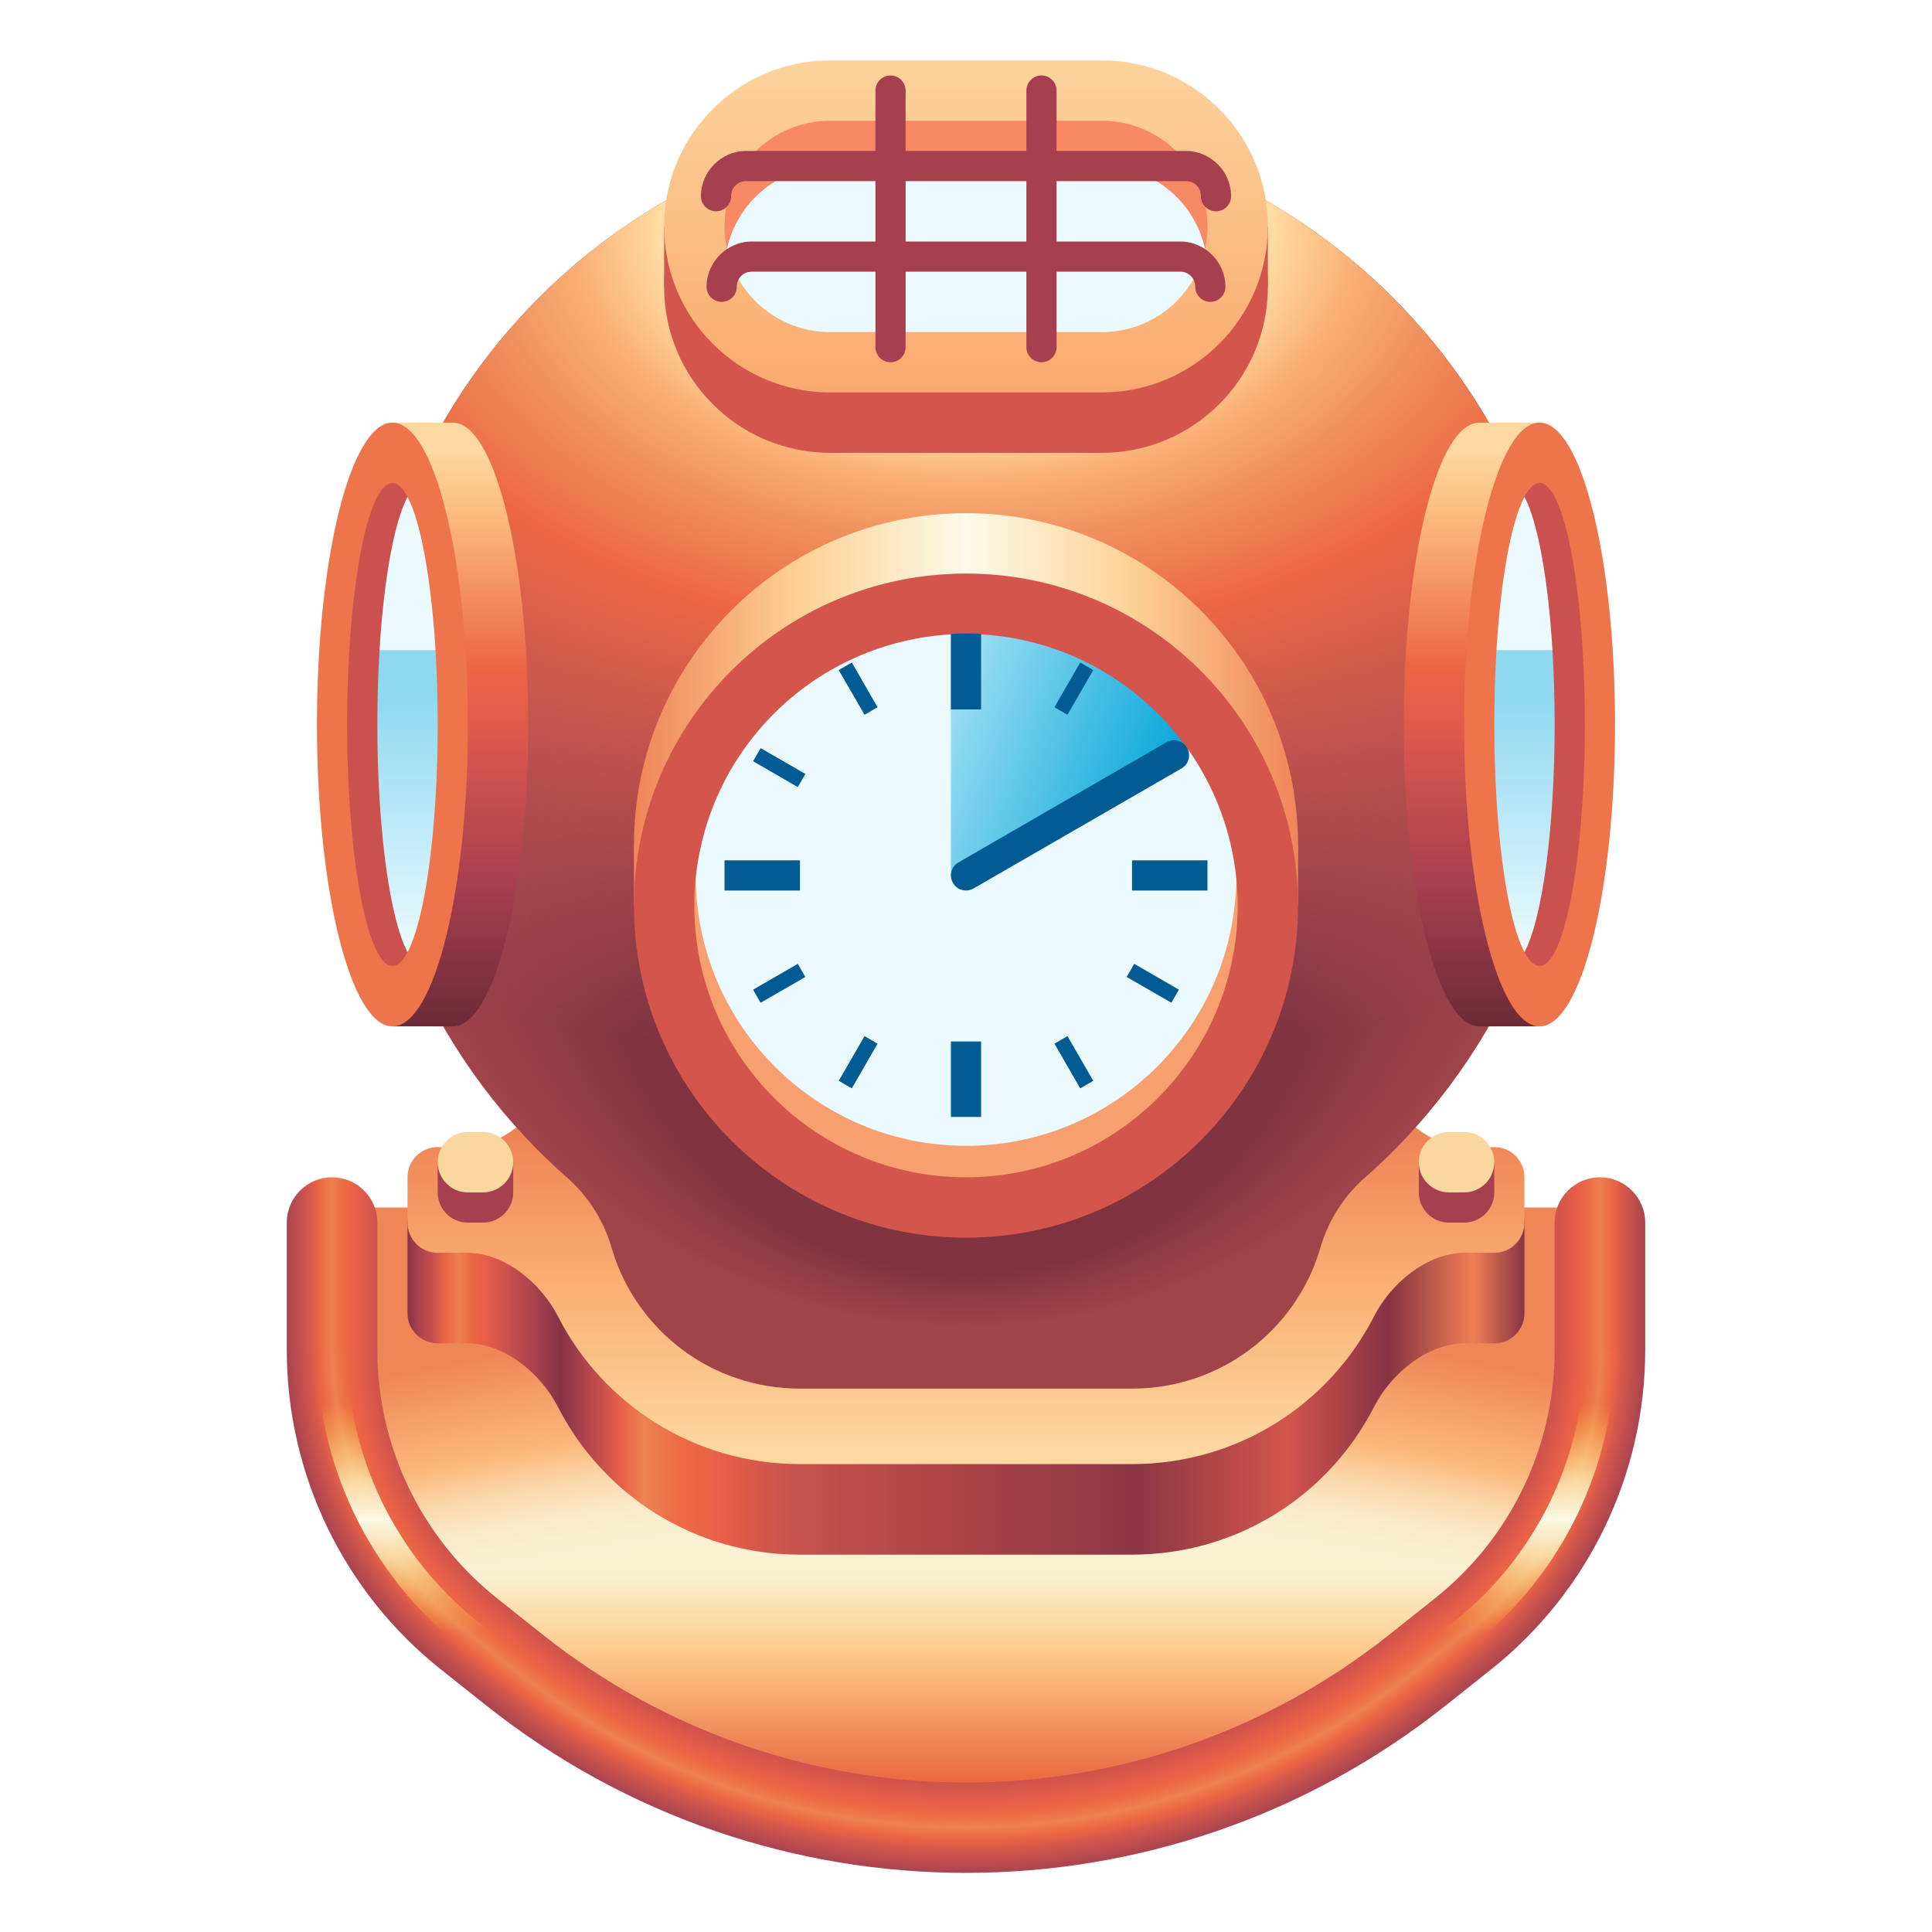
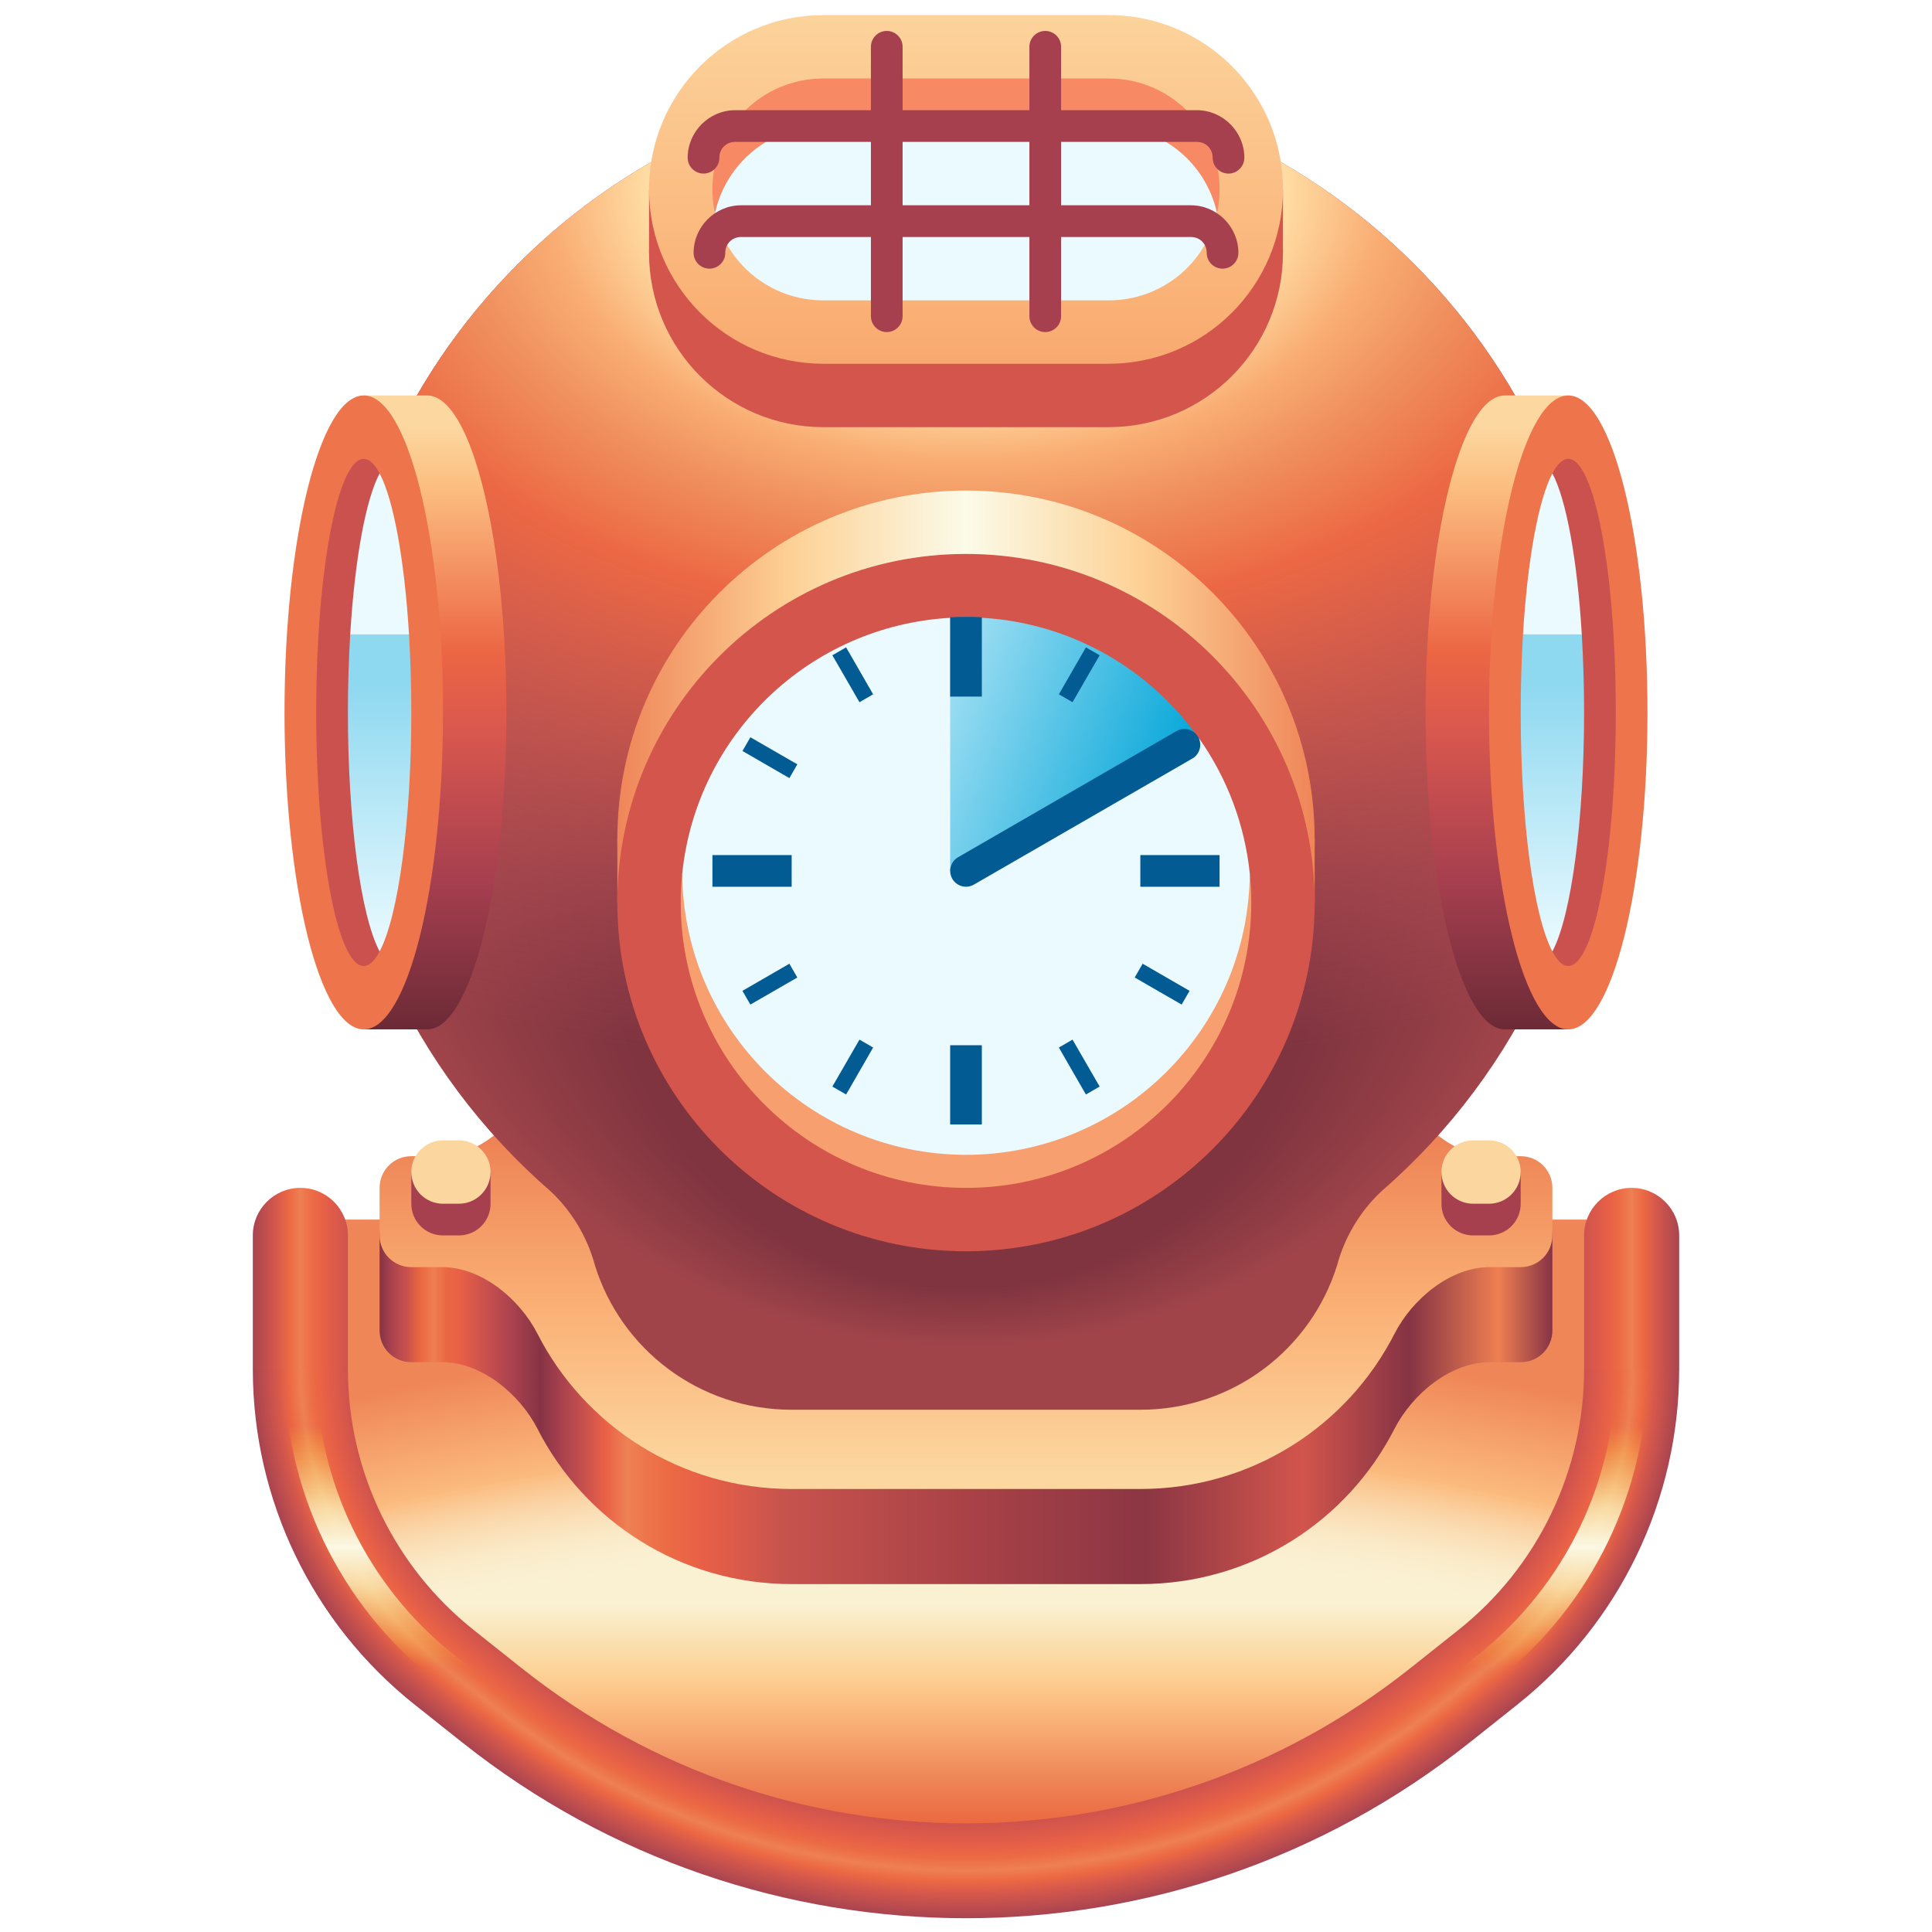
<svg xmlns="http://www.w3.org/2000/svg" xmlns:xlink="http://www.w3.org/1999/xlink" height="128px" viewBox="0 0 128 128" width="128px">
  <linearGradient id="a" gradientUnits="userSpaceOnUse" x1="64" x2="64" y1="102" y2="120.091">
    <stop offset="0" stop-color="#faf1d3" />
    <stop offset="0.125" stop-color="#faf1d3" />
    <stop offset="0.25" stop-color="#fae1b2" />
    <stop offset="0.375" stop-color="#fdd094" />
    <stop offset="0.5" stop-color="#fbb87c" />
    <stop offset="0.75" stop-color="#ee8355" />
    <stop offset="0.875" stop-color="#ec6b42" />
    <stop offset="1" stop-color="#e75d47" />
  </linearGradient>
  <radialGradient id="b" cx="64" cy="436" gradientTransform="matrix(1.119048 0 0 1.119047 -7.619044 -222.9047)" gradientUnits="userSpaceOnUse" r="168">
    <stop offset="0.872" stop-color="#faf1d3" stop-opacity="0" />
    <stop offset="0.91" stop-color="#fbba7d" />
    <stop offset="0.947" stop-color="#ef8657" />
  </radialGradient>
  <linearGradient id="c" gradientUnits="userSpaceOnUse">
    <stop offset="0" stop-color="#cf534d" />
    <stop offset="0.25" stop-color="#e76047" />
    <stop offset="0.375" stop-color="#ec6b44" />
    <stop offset="0.5" stop-color="#ee8054" />
    <stop offset="0.625" stop-color="#ec6843" />
    <stop offset="0.75" stop-color="#d6584b" />
    <stop offset="1" stop-color="#a94450" />
  </linearGradient>
  <linearGradient id="d" x1="103" x2="109" xlink:href="#c" y1="81" y2="81" />
  <linearGradient id="e" x1="25" x2="19" xlink:href="#c" y1="81" y2="81" />
  <linearGradient id="f" x1="92.051" x2="95.789" xlink:href="#c" y1="108.293" y2="112.988" />
  <linearGradient id="g" x1="32.934" x2="29.199" xlink:href="#c" y1="105.895" y2="110.594" />
  <radialGradient id="h" cx="82.018" cy="89.453" fx="82.418" fy="90.145" gradientUnits="userSpaceOnUse" r="26.982">
    <stop offset="0.778" stop-color="#cf534d" />
    <stop offset="0.833" stop-color="#e76047" />
    <stop offset="0.861" stop-color="#ec6b44" />
    <stop offset="0.889" stop-color="#ee8054" />
    <stop offset="0.917" stop-color="#ec6843" />
    <stop offset="0.944" stop-color="#d6584b" />
    <stop offset="1" stop-color="#a94450" />
  </radialGradient>
  <radialGradient id="i" cx="46.013" cy="89.453" gradientUnits="userSpaceOnUse" r="26.982">
    <stop offset="0.778" stop-color="#cf534d" />
    <stop offset="0.833" stop-color="#e76047" />
    <stop offset="0.861" stop-color="#ec6b44" />
    <stop offset="0.889" stop-color="#ee8054" />
    <stop offset="0.917" stop-color="#ec6843" />
    <stop offset="0.944" stop-color="#d6584b" />
    <stop offset="1" stop-color="#a94450" />
  </radialGradient>
  <radialGradient id="j" cx="64" cy="246.025" gradientTransform="matrix(-1 0 0 -1 128 319.0505)" gradientUnits="userSpaceOnUse" r="51.058">
    <stop offset="0.883" stop-color="#cf534d" />
    <stop offset="0.912" stop-color="#e76047" />
    <stop offset="0.926" stop-color="#ec6b44" />
    <stop offset="0.941" stop-color="#ee8054" />
    <stop offset="0.955" stop-color="#ec6843" />
    <stop offset="0.97" stop-color="#d6584b" />
    <stop offset="1" stop-color="#a94450" />
  </radialGradient>
  <linearGradient id="k" gradientUnits="userSpaceOnUse" x1="64" x2="64" y1="90.875" y2="110.42">
    <stop offset="0.11" stop-color="#ffe429" stop-opacity="0" />
    <stop offset="0.25" stop-color="#fdee86" stop-opacity="0.42" />
    <stop offset="0.375" stop-color="#fcf4bb" stop-opacity="0.79" />
    <stop offset="0.5" stop-color="#fbf8e4" />
    <stop offset="0.625" stop-color="#fcf4ba" stop-opacity="0.79" />
    <stop offset="0.75" stop-color="#fdee86" stop-opacity="0.42" />
    <stop offset="0.89" stop-color="#ffe429" stop-opacity="0" />
  </linearGradient>
  <linearGradient id="l" gradientUnits="userSpaceOnUse" x1="27" x2="101" y1="91" y2="91">
    <stop offset="0" stop-color="#873345" />
    <stop offset="0.011" stop-color="#ac434e" />
    <stop offset="0.023" stop-color="#c8514d" />
    <stop offset="0.034" stop-color="#e9663f" />
    <stop offset="0.046" stop-color="#ee7f52" />
    <stop offset="0.057" stop-color="#ea6842" />
    <stop offset="0.068" stop-color="#e96047" />
    <stop offset="0.091" stop-color="#c9504e" />
    <stop offset="0.114" stop-color="#a8414e" />
    <stop offset="0.137" stop-color="#873345" />
    <stop offset="0.155" stop-color="#a8414e" />
    <stop offset="0.174" stop-color="#c7504d" />
    <stop offset="0.192" stop-color="#e96047" />
    <stop offset="0.211" stop-color="#ee8154" />
    <stop offset="0.244" stop-color="#ec6b44" />
    <stop offset="0.277" stop-color="#e85f47" />
    <stop offset="0.344" stop-color="#c7534d" />
    <stop offset="0.499" stop-color="#a94247" />
    <stop offset="0.654" stop-color="#8c3644" />
    <stop offset="0.787" stop-color="#d2554c" />
    <stop offset="0.878" stop-color="#863344" />
    <stop offset="0.954" stop-color="#ee7f52" />
    <stop offset="1" stop-color="#873345" />
  </linearGradient>
  <linearGradient id="m" gradientUnits="userSpaceOnUse">
    <stop offset="0" stop-color="#ee8355" />
    <stop offset="0.5" stop-color="#fab075" />
    <stop offset="1" stop-color="#fcd7a0" />
  </linearGradient>
  <linearGradient id="n" x1="64" x2="64" xlink:href="#m" y1="74.889" y2="96" />
  <radialGradient id="o" cx="64" cy="48" fx="63.998" fy="79.771" gradientUnits="userSpaceOnUse" r="40">
    <stop offset="0.549" stop-color="#7f343f" />
    <stop offset="1" stop-color="#a0444a" />
  </radialGradient>
  <radialGradient id="p" cx="64" cy="171.245" gradientTransform="matrix(-2.14654 0 0 -1.3975 201.3785 254.2707)" gradientUnits="userSpaceOnUse" r="40">
    <stop offset="0.233" stop-color="#ffdda4" />
    <stop offset="0.307" stop-color="#f9ad73" />
    <stop offset="0.375" stop-color="#f0915f" />
    <stop offset="0.484" stop-color="#ec6844" />
    <stop offset="1" stop-color="#d15c6e" stop-opacity="0" />
  </radialGradient>
  <linearGradient id="q" gradientUnits="userSpaceOnUse" x1="42" x2="86" y1="56" y2="56">
    <stop offset="0" stop-color="#ef8558" />
    <stop offset="0.25" stop-color="#fdd195" />
    <stop offset="0.5" stop-color="#fbfbe9" />
    <stop offset="0.75" stop-color="#fdd195" />
    <stop offset="1" stop-color="#ef8558" />
  </linearGradient>
  <linearGradient id="r" gradientUnits="userSpaceOnUse" x1="79.199" x2="63" y1="49.361" y2="43.204">
    <stop offset="0" stop-color="#01a5d8" />
    <stop offset="1" stop-color="#a6e1f4" />
  </linearGradient>
  <linearGradient id="s" gradientUnits="userSpaceOnUse" x1="98" x2="98" y1="30" y2="68">
    <stop offset="0" stop-color="#fcd79f" />
    <stop offset="0.094" stop-color="#fcbf82" />
    <stop offset="0.375" stop-color="#ec6644" />
    <stop offset="0.5" stop-color="#da584e" />
    <stop offset="0.625" stop-color="#c04b4f" />
    <stop offset="0.75" stop-color="#a73f4f" />
    <stop offset="1" stop-color="#6c2a36" />
  </linearGradient>
  <linearGradient id="t" gradientUnits="userSpaceOnUse">
    <stop offset="0" stop-color="#8ed8f0" />
    <stop offset="1" stop-color="#ebfaff" />
  </linearGradient>
  <linearGradient id="u" x1="27.011" x2="27.011" xlink:href="#t" y1="46.127" y2="63.065" />
  <linearGradient id="v" x1="101" x2="101" xlink:href="#t" y1="46.145" y2="63.082" />
  <linearGradient id="w" x1="64.125" x2="64.125" xlink:href="#m" y1="43.248" y2="1.949" />
-   <path d="m 28.047 105.848 l 6.031 4.797 c 17.516 13.93 42.328 13.93 59.844 0 l 6.031 -4.797 c 3.82 -3.043 6.047 -7.656 6.047 -12.543 v -8.305 h -84 v 8.305 c 0 4.887 2.227 9.5 6.047 12.543 z m 0 0" fill="url(#a)" />
-   <path d="m 28.047 104.848 l 6.031 4.797 c 17.516 13.93 42.328 13.93 59.844 0 l 6.031 -4.797 c 3.82 -3.043 6.047 -7.656 6.047 -12.543 v -12.305 h -84 v 12.305 c 0 4.887 2.227 9.5 6.047 12.543 z m 0 0" fill="url(#b)" />
-   <path d="m 109 89.453 c -1 0.832 -2 1.25 -3 1.25 s -2 -0.418 -3 -1.25 v -8.453 c 0 -1.656 1.344 -3 3 -3 s 3 1.344 3 3 z m 0 0" fill="url(#d)" />
-   <path d="m 19 89.453 c 1 0.832 2 1.25 3 1.25 s 2 -0.418 3 -1.25 v -8.453 c 0 -1.656 -1.344 -3 -3 -3 s -3 1.344 -3 3 z m 0 0" fill="url(#e)" />
-   <path d="m 95.07 105.895 c 2.156 -0.438 3.547 -0.266 4.168 0.516 c 0.625 0.785 0.477 2.176 -0.438 4.184 l -3.012 2.395 c -2.242 0.426 -3.676 0.246 -4.297 -0.539 c -0.621 -0.781 -0.438 -2.168 0.559 -4.156 z m 0 0" fill="url(#f)" />
-   <path d="m 32.934 105.895 c -2.156 -0.438 -3.551 -0.266 -4.172 0.516 c -0.625 0.785 -0.48 2.176 0.438 4.184 l 3.012 2.395 c 2.242 0.426 3.672 0.246 4.297 -0.539 c 0.621 -0.781 0.434 -2.168 -0.559 -4.156 z m 0 0" fill="url(#g)" />
-   <path d="m 95.07 105.895 l 3.73 4.699 c 6.441 -5.125 10.199 -12.91 10.199 -21.141 h -6 c 0 6.406 -2.918 12.457 -7.93 16.441 z m 0 0" fill="url(#h)" />
-   <path d="m 32.934 105.895 l -3.738 4.699 c -6.438 -5.125 -10.195 -12.91 -10.195 -21.141 h 6 c 0 6.406 2.918 12.457 7.934 16.441 z m 0 0" fill="url(#i)" />
-   <path d="m 35.949 108.293 l -3.738 4.695 c 18.594 14.793 44.984 14.793 63.578 0 l -3.738 -4.695 c -16.434 13.074 -39.668 13.074 -56.102 0 z m 0 0" fill="url(#j)" />
-   <path d="m 22 88.453 c -0.551 0 -1 0.449 -1 1 c 0 7.621 3.477 14.828 9.441 19.574 l 3.016 2.398 c 0.434 0.344 1.062 0.273 1.402 -0.16 c 0.168 -0.207 0.242 -0.473 0.215 -0.738 c -0.031 -0.262 -0.164 -0.504 -0.371 -0.668 l -3.016 -2.398 c -5.488 -4.363 -8.688 -10.992 -8.688 -18.008 c 0 -0.551 -0.449 -1 -1 -1 z m 84 0 c -0.551 0 -1 0.449 -1 1 c 0 7.016 -3.199 13.645 -8.688 18.008 l -3.012 2.398 c -0.211 0.164 -0.344 0.406 -0.375 0.668 c -0.027 0.266 0.047 0.531 0.211 0.738 c 0.344 0.434 0.973 0.504 1.406 0.16 l 3.016 -2.398 c 5.965 -4.746 9.441 -11.953 9.441 -19.574 c 0 -0.551 -0.449 -1 -1 -1 z m 0 0" fill="url(#k)" />
-   <path d="m 53 64 c -7.375 0 -13.688 4.391 -16.473 10.711 c -1 2.262 -3.289 4.289 -5.77 4.289 h -1.758 c -1.109 0 -2 0.891 -2 2 v 6 c 0 1.109 0.891 2 2 2 h 1.953 c 2.48 0 4.887 2.008 6.012 4.207 c 2.973 5.824 9.023 9.793 16.035 9.793 h 22 c 7.012 0 13.062 -3.969 16.035 -9.793 c 1.125 -2.199 3.531 -4.207 6.012 -4.207 h 1.953 c 1.109 0 2 -0.891 2 -2 v -6 c 0 -1.109 -0.891 -2 -2 -2 h -1.758 c -2.48 0 -4.77 -2.027 -5.77 -4.289 c -2.785 -6.32 -9.098 -10.711 -16.473 -10.711 z m 0 0" fill="url(#l)" />
-   <path d="m 53 61 c -7.375 0 -13.688 4.391 -16.473 10.711 c -1 2.262 -3.289 4.289 -5.77 4.289 h -1.758 c -1.109 0 -2 0.891 -2 2 v 3 c 0 1.109 0.891 2 2 2 h 1.953 c 2.48 0 4.887 2.008 6.012 4.211 c 2.973 5.82 9.023 9.789 16.035 9.789 h 22 c 7.012 0 13.062 -3.969 16.035 -9.789 c 1.125 -2.203 3.531 -4.211 6.012 -4.211 h 1.953 c 1.109 0 2 -0.891 2 -2 v -3 c 0 -1.109 -0.891 -2 -2 -2 h -1.758 c -2.48 0 -4.77 -2.027 -5.77 -4.289 c -2.785 -6.32 -9.098 -10.711 -16.473 -10.711 z m 0 0" fill="url(#n)" />
-   <path d="m 34 77 v 2 c 0 1.109 -0.891 2 -2 2 h -1 c -1.109 0 -2 -0.891 -2 -2 v -2 z m 0 0" fill="#a6404e" />
-   <path d="m 31 75 h 1 c 1.105 0 2 0.895 2 2 s -0.895 2 -2 2 h -1 c -1.105 0 -2 -0.895 -2 -2 s 0.895 -2 2 -2 z m 0 0" fill="#fcd69f" />
-   <path d="m 99 77 v 2 c 0 1.109 -0.891 2 -2 2 h -1 c -1.109 0 -2 -0.891 -2 -2 v -2 z m 0 0" fill="#a6404e" />
-   <path d="m 96 75 h 1 c 1.105 0 2 0.895 2 2 s -0.895 2 -2 2 h -1 c -1.105 0 -2 -0.895 -2 -2 s 0.895 -2 2 -2 z m 0 0" fill="#fcd69f" />
-   <path d="m 64 8 c -22.09 0 -40 17.91 -40 40 c 0 11.637 5.062 22.645 13.781 30.207 c 1.348 1.266 2.32 2.883 2.801 4.668 c 1.641 5.297 6.566 9.125 12.418 9.125 h 22 c 5.852 0 10.777 -3.828 12.418 -9.125 c 0.48 -1.785 1.453 -3.402 2.801 -4.668 c 8.719 -7.562 13.781 -18.57 13.781 -30.207 c 0 -22.09 -17.91 -40 -40 -40 z m 0 0" fill="url(#o)" />
-   <path d="m 104 48 c 0 22.09 -17.91 40 -40 40 s -40 -17.91 -40 -40 s 17.91 -40 40 -40 s 40 17.91 40 40 z m 0 0" fill="url(#p)" />
-   <path d="m 86 56 c 0 12.148 -9.852 22 -22 22 s -22 -9.852 -22 -22 s 9.852 -22 22 -22 s 22 9.852 22 22 z m 0 0" fill="url(#q)" />
-   <path d="m 42 56 h 44 v 4 h -44 z m 0 0" fill="url(#q)" />
-   <path d="m 86 60 c 0 12.148 -9.852 22 -22 22 s -22 -9.852 -22 -22 s 9.852 -22 22 -22 s 22 9.852 22 22 z m 0 0" fill="#d3554c" />
-   <path d="m 82 60 c 0 9.941 -8.059 18 -18 18 s -18 -8.059 -18 -18 c 0 -0.625 0.031 -1.242 0.094 -1.848 h 35.812 c 0.062 0.609 0.094 1.223 0.094 1.848 z m 0 0" fill="#f89f70" />
-   <path d="m 64 42 c -0.332 0 -0.668 0.012 -1 0.031 l -3.75 4.148 v 13.82 l 19.438 -10.367 c -3.363 -4.777 -8.844 -7.625 -14.688 -7.633 z m 0 0" fill="url(#r)" />
-   <path d="m 63 42.031 c -8.836 0.504 -15.996 7.34 -16.906 16.133 c 0.082 9.824 8.074 17.746 17.906 17.75 c 9.832 -0.004 17.824 -7.926 17.906 -17.75 c -0.316 -3.066 -1.418 -6.004 -3.195 -8.523 l -15.711 8.371 z m 0 0" fill="#ebfaff" />
-   <path d="m 64 41.969 c -0.332 0 -0.668 0.008 -1 0.027 v 5.004 h 2 v -5.004 c -0.332 -0.02 -0.668 -0.027 -1 -0.027 z m -16 15.031 v 2 h 5 v -2 z m 27 0 v 2 h 5 v -2 z m -12 12 v 5 h 2 v -5 z m 0 0" fill="#025c93" />
-   <path d="m 56.434 43.895 l -0.867 0.5 l 0.25 0.43 l 1.211 2.098 l 0.25 0.434 l 0.863 -0.5 l -0.25 -0.434 l -1.207 -2.098 z m 15.133 0 l -0.25 0.43 l -1.207 2.098 l -0.25 0.434 l 0.863 0.5 l 0.25 -0.434 l 1.211 -2.098 l 0.25 -0.43 z m -21.172 5.672 l -0.5 0.867 l 0.434 0.25 l 2.094 1.211 l 0.434 0.25 l 0.5 -0.871 l -0.434 -0.25 l -2.094 -1.207 z m 2.461 14.289 l -0.434 0.25 l -2.094 1.211 l -0.434 0.25 l 0.5 0.867 l 0.434 -0.25 l 2.094 -1.207 l 0.434 -0.25 z m 22.289 0 l -0.5 0.871 l 0.434 0.25 l 2.094 1.207 l 0.434 0.25 l 0.5 -0.867 l -0.434 -0.25 l -2.094 -1.211 z m -17.867 4.789 l -0.25 0.434 l -1.211 2.098 l -0.25 0.43 l 0.867 0.5 l 0.25 -0.43 l 1.207 -2.098 l 0.25 -0.434 z m 13.445 0 l -0.863 0.5 l 0.25 0.434 l 1.207 2.098 l 0.25 0.43 l 0.867 -0.5 l -0.25 -0.43 l -1.211 -2.098 z m 0 0" fill="#025c93" />
-   <path d="m 77.281 49.176 l -13.781 7.961 c -0.477 0.273 -0.641 0.887 -0.363 1.363 c 0.273 0.477 0.887 0.641 1.363 0.363 l 13.781 -7.953 c 0.23 -0.133 0.398 -0.352 0.465 -0.609 c 0.07 -0.254 0.035 -0.527 -0.102 -0.758 c -0.273 -0.477 -0.887 -0.641 -1.363 -0.367 z m 0 0" fill="#025c93" />
-   <path d="m 26 28 v 8 c -0.648 3.461 -1 7.672 -1 12 s 0.352 8.539 1 12 v 8 h 4 c 2.762 0 5 -8.953 5 -20 s -2.238 -20 -5 -20 c -0.016 0 -0.027 0 -0.043 0 z m 0 0" fill="url(#s)" />
-   <path d="m 31 48 c 0 11.047 -2.238 20 -5 20 s -5 -8.953 -5 -20 s 2.238 -20 5 -20 s 5 8.953 5 20 z m 0 0" fill="#ed744b" />
-   <path d="m 27 32.918 c -0.32 -0.609 -0.66 -0.918 -1 -0.918 c -1.656 0 -3 7.164 -3 16 s 1.344 16 3 16 c 0.34 0 0.68 -0.309 1 -0.918 z m 0 0" fill="#cb514f" />
-   <path d="m 27 32.918 c -0.879 1.66 -1.566 5.418 -1.855 10.156 l 1.855 1.793 l 1.855 -1.793 c -0.289 -4.738 -0.977 -8.496 -1.855 -10.156 z m 0 0" fill="#ebfaff" />
-   <path d="m 25.145 43.074 c -0.094 1.594 -0.145 3.254 -0.145 4.926 c 0 6.781 0.801 12.824 2 15.082 c 1.199 -2.258 2 -8.301 2 -15.082 c 0 -1.672 -0.051 -3.332 -0.145 -4.926 z m 0 0" fill="url(#u)" />
-   <path d="m 98 28 c -2.762 0 -5 8.953 -5 20 s 2.238 20 5 20 h 4 v -8 c 0.648 -3.461 1 -7.672 1 -12 s -0.352 -8.539 -1 -12 v -8 h -3.957 c -0.016 0 -0.027 0 -0.043 0 z m 0 0" fill="url(#s)" />
-   <path d="m 107 48 c 0 11.047 -2.238 20 -5 20 s -5 -8.953 -5 -20 s 2.238 -20 5 -20 s 5 8.953 5 20 z m 0 0" fill="#ed744b" />
-   <path d="m 101 32.918 c 0.32 -0.609 0.66 -0.918 1 -0.918 c 1.656 0 3 7.164 3 16 s -1.344 16 -3 16 c -0.34 0 -0.68 -0.309 -1 -0.918 z m 0 0" fill="#cb514f" />
-   <path d="m 101 32.918 c 0.879 1.66 1.566 5.418 1.855 10.156 l -1.855 1.793 l -1.855 -1.793 c 0.289 -4.738 0.977 -8.496 1.855 -10.156 z m 0 0" fill="#ebfaff" />
-   <path d="m 102.855 43.074 c 0.094 1.594 0.145 3.254 0.145 4.926 c 0 6.781 -0.801 12.824 -2 15.082 c -1.199 -2.258 -2 -8.301 -2 -15.082 c 0 -1.672 0.051 -3.332 0.145 -4.926 z m 0 0" fill="url(#v)" />
-   <path d="m 55 8 h 18 c 6.074 0 11 4.926 11 11 s -4.926 11 -11 11 h -18 c -6.074 0 -11 -4.926 -11 -11 s 4.926 -11 11 -11 z m 0 0" fill="#d3554c" />
-   <path d="m 44 15 h 40 v 4 h -40 z m 0 0" fill="#d3554c" />
-   <path d="m 55 26 h 18 c 6.074 0 11 -4.926 11 -11 s -4.926 -11 -11 -11 h -18 c -6.074 0 -11 4.926 -11 11 s 4.926 11 11 11 z m 0 0" fill="url(#w)" />
-   <path d="m 55 8 c -3.879 0 -7 3.121 -7 7 c 0 0.516 0.055 1.016 0.16 1.5 h 31.68 c 0.105 -0.484 0.16 -0.984 0.16 -1.5 c 0 -3.879 -3.121 -7 -7 -7 z m 0 0" fill="#f78964" />
-   <path d="m 55 11 c -3.363 0 -6.156 2.348 -6.84 5.5 c 0.684 3.152 3.477 5.5 6.84 5.5 h 18 c 3.363 0 6.156 -2.348 6.84 -5.5 c -0.684 -3.152 -3.477 -5.5 -6.84 -5.5 z m 0 0" fill="#ebfaff" />
-   <g fill="#a6404e">
-     <path d="m 59 5 c -0.551 0 -1 0.449 -1 1 v 17 c 0 0.551 0.449 1 1 1 s 1 -0.449 1 -1 v -17 c 0 -0.551 -0.449 -1 -1 -1 z m 0 0" />
-     <path d="m 69 5 c -0.551 0 -1 0.449 -1 1 v 17 c 0 0.551 0.449 1 1 1 s 1 -0.449 1 -1 v -17 c 0 -0.551 -0.449 -1 -1 -1 z m 0 0" />
-     <path d="m 49.438 10 c -1.645 0 -3 1.355 -3 3 c 0 0.551 0.449 1 1 1 s 1 -0.449 1 -1 c 0 -0.57 0.43 -1 1 -1 h 29.125 c 0.57 0 1 0.43 1 1 c 0 0.551 0.449 1 1 1 s 1 -0.449 1 -1 c 0 -1.645 -1.355 -3 -3 -3 z m 0 0" />
-     <path d="m 49.812 16 c -1.645 0 -3 1.355 -3 3 c 0 0.551 0.449 1 1 1 s 1 -0.449 1 -1 c 0 -0.57 0.43 -1 1 -1 h 28.375 c 0.57 0 1 0.43 1 1 c 0 0.551 0.449 1 1 1 s 1 -0.449 1 -1 c 0 -1.645 -1.355 -3 -3 -3 z m 0 0" />
+   <g transform="translate(64,64) scale(1.05) translate(-64,-64)">
+     <path d="m 28.047 105.848 l 6.031 4.797 c 17.516 13.93 42.328 13.93 59.844 0 l 6.031 -4.797 c 3.82 -3.043 6.047 -7.656 6.047 -12.543 v -8.305 h -84 v 8.305 c 0 4.887 2.227 9.5 6.047 12.543 z m 0 0" fill="url(#a)" />
+     <path d="m 28.047 104.848 l 6.031 4.797 c 17.516 13.93 42.328 13.93 59.844 0 l 6.031 -4.797 c 3.82 -3.043 6.047 -7.656 6.047 -12.543 v -12.305 h -84 v 12.305 c 0 4.887 2.227 9.5 6.047 12.543 z m 0 0" fill="url(#b)" />
+     <path d="m 109 89.453 c -1 0.832 -2 1.25 -3 1.25 s -2 -0.418 -3 -1.25 v -8.453 c 0 -1.656 1.344 -3 3 -3 s 3 1.344 3 3 z m 0 0" fill="url(#d)" />
+     <path d="m 19 89.453 c 1 0.832 2 1.25 3 1.25 s 2 -0.418 3 -1.25 v -8.453 c 0 -1.656 -1.344 -3 -3 -3 s -3 1.344 -3 3 z m 0 0" fill="url(#e)" />
+     <path d="m 95.07 105.895 c 2.156 -0.438 3.547 -0.266 4.168 0.516 c 0.625 0.785 0.477 2.176 -0.438 4.184 l -3.012 2.395 c -2.242 0.426 -3.676 0.246 -4.297 -0.539 c -0.621 -0.781 -0.438 -2.168 0.559 -4.156 z m 0 0" fill="url(#f)" />
+     <path d="m 32.934 105.895 c -2.156 -0.438 -3.551 -0.266 -4.172 0.516 c -0.625 0.785 -0.48 2.176 0.438 4.184 l 3.012 2.395 c 2.242 0.426 3.672 0.246 4.297 -0.539 c 0.621 -0.781 0.434 -2.168 -0.559 -4.156 z m 0 0" fill="url(#g)" />
+     <path d="m 95.07 105.895 l 3.73 4.699 c 6.441 -5.125 10.199 -12.91 10.199 -21.141 h -6 c 0 6.406 -2.918 12.457 -7.93 16.441 z m 0 0" fill="url(#h)" />
+     <path d="m 32.934 105.895 l -3.738 4.699 c -6.438 -5.125 -10.195 -12.91 -10.195 -21.141 h 6 c 0 6.406 2.918 12.457 7.934 16.441 z m 0 0" fill="url(#i)" />
+     <path d="m 35.949 108.293 l -3.738 4.695 c 18.594 14.793 44.984 14.793 63.578 0 l -3.738 -4.695 c -16.434 13.074 -39.668 13.074 -56.102 0 z m 0 0" fill="url(#j)" />
+     <path d="m 22 88.453 c -0.551 0 -1 0.449 -1 1 c 0 7.621 3.477 14.828 9.441 19.574 l 3.016 2.398 c 0.434 0.344 1.062 0.273 1.402 -0.16 c 0.168 -0.207 0.242 -0.473 0.215 -0.738 c -0.031 -0.262 -0.164 -0.504 -0.371 -0.668 l -3.016 -2.398 c -5.488 -4.363 -8.688 -10.992 -8.688 -18.008 c 0 -0.551 -0.449 -1 -1 -1 z m 84 0 c -0.551 0 -1 0.449 -1 1 c 0 7.016 -3.199 13.645 -8.688 18.008 l -3.012 2.398 c -0.211 0.164 -0.344 0.406 -0.375 0.668 c -0.027 0.266 0.047 0.531 0.211 0.738 c 0.344 0.434 0.973 0.504 1.406 0.16 l 3.016 -2.398 c 5.965 -4.746 9.441 -11.953 9.441 -19.574 c 0 -0.551 -0.449 -1 -1 -1 z m 0 0" fill="url(#k)" />
+     <path d="m 53 64 c -7.375 0 -13.688 4.391 -16.473 10.711 c -1 2.262 -3.289 4.289 -5.77 4.289 h -1.758 c -1.109 0 -2 0.891 -2 2 v 6 c 0 1.109 0.891 2 2 2 h 1.953 c 2.48 0 4.887 2.008 6.012 4.207 c 2.973 5.824 9.023 9.793 16.035 9.793 h 22 c 7.012 0 13.062 -3.969 16.035 -9.793 c 1.125 -2.199 3.531 -4.207 6.012 -4.207 h 1.953 c 1.109 0 2 -0.891 2 -2 v -6 c 0 -1.109 -0.891 -2 -2 -2 h -1.758 c -2.48 0 -4.77 -2.027 -5.77 -4.289 c -2.785 -6.32 -9.098 -10.711 -16.473 -10.711 z m 0 0" fill="url(#l)" />
+     <path d="m 53 61 c -7.375 0 -13.688 4.391 -16.473 10.711 c -1 2.262 -3.289 4.289 -5.77 4.289 h -1.758 c -1.109 0 -2 0.891 -2 2 v 3 c 0 1.109 0.891 2 2 2 h 1.953 c 2.48 0 4.887 2.008 6.012 4.211 c 2.973 5.82 9.023 9.789 16.035 9.789 h 22 c 7.012 0 13.062 -3.969 16.035 -9.789 c 1.125 -2.203 3.531 -4.211 6.012 -4.211 h 1.953 c 1.109 0 2 -0.891 2 -2 v -3 c 0 -1.109 -0.891 -2 -2 -2 h -1.758 c -2.48 0 -4.77 -2.027 -5.77 -4.289 c -2.785 -6.32 -9.098 -10.711 -16.473 -10.711 z m 0 0" fill="url(#n)" />
+     <path d="m 34 77 v 2 c 0 1.109 -0.891 2 -2 2 h -1 c -1.109 0 -2 -0.891 -2 -2 v -2 z m 0 0" fill="#a6404e" />
+     <path d="m 31 75 h 1 c 1.105 0 2 0.895 2 2 s -0.895 2 -2 2 h -1 c -1.105 0 -2 -0.895 -2 -2 s 0.895 -2 2 -2 z m 0 0" fill="#fcd69f" />
+     <path d="m 99 77 v 2 c 0 1.109 -0.891 2 -2 2 h -1 c -1.109 0 -2 -0.891 -2 -2 v -2 z m 0 0" fill="#a6404e" />
+     <path d="m 96 75 h 1 c 1.105 0 2 0.895 2 2 s -0.895 2 -2 2 h -1 c -1.105 0 -2 -0.895 -2 -2 s 0.895 -2 2 -2 z m 0 0" fill="#fcd69f" />
+     <path d="m 64 8 c -22.09 0 -40 17.91 -40 40 c 0 11.637 5.062 22.645 13.781 30.207 c 1.348 1.266 2.32 2.883 2.801 4.668 c 1.641 5.297 6.566 9.125 12.418 9.125 h 22 c 5.852 0 10.777 -3.828 12.418 -9.125 c 0.48 -1.785 1.453 -3.402 2.801 -4.668 c 8.719 -7.562 13.781 -18.57 13.781 -30.207 c 0 -22.09 -17.91 -40 -40 -40 z m 0 0" fill="url(#o)" />
+     <path d="m 104 48 c 0 22.09 -17.91 40 -40 40 s -40 -17.91 -40 -40 s 17.91 -40 40 -40 s 40 17.91 40 40 z m 0 0" fill="url(#p)" />
+     <path d="m 86 56 c 0 12.148 -9.852 22 -22 22 s -22 -9.852 -22 -22 s 9.852 -22 22 -22 s 22 9.852 22 22 z m 0 0" fill="url(#q)" />
+     <path d="m 42 56 h 44 v 4 h -44 z m 0 0" fill="url(#q)" />
+     <path d="m 86 60 c 0 12.148 -9.852 22 -22 22 s -22 -9.852 -22 -22 s 9.852 -22 22 -22 s 22 9.852 22 22 z m 0 0" fill="#d3554c" />
+     <path d="m 82 60 c 0 9.941 -8.059 18 -18 18 s -18 -8.059 -18 -18 c 0 -0.625 0.031 -1.242 0.094 -1.848 h 35.812 c 0.062 0.609 0.094 1.223 0.094 1.848 z m 0 0" fill="#f89f70" />
+     <path d="m 64 42 c -0.332 0 -0.668 0.012 -1 0.031 l -3.75 4.148 v 13.82 l 19.438 -10.367 c -3.363 -4.777 -8.844 -7.625 -14.688 -7.633 z m 0 0" fill="url(#r)" />
+     <path d="m 63 42.031 c -8.836 0.504 -15.996 7.34 -16.906 16.133 c 0.082 9.824 8.074 17.746 17.906 17.75 c 9.832 -0.004 17.824 -7.926 17.906 -17.75 c -0.316 -3.066 -1.418 -6.004 -3.195 -8.523 l -15.711 8.371 z m 0 0" fill="#ebfaff" />
+     <path d="m 64 41.969 c -0.332 0 -0.668 0.008 -1 0.027 v 5.004 h 2 v -5.004 c -0.332 -0.02 -0.668 -0.027 -1 -0.027 z m -16 15.031 v 2 h 5 v -2 z m 27 0 v 2 h 5 v -2 z m -12 12 v 5 h 2 v -5 z m 0 0" fill="#025c93" />
+     <path d="m 56.434 43.895 l -0.867 0.5 l 0.25 0.43 l 1.211 2.098 l 0.25 0.434 l 0.863 -0.5 l -0.25 -0.434 l -1.207 -2.098 z m 15.133 0 l -0.25 0.43 l -1.207 2.098 l -0.25 0.434 l 0.863 0.5 l 0.25 -0.434 l 1.211 -2.098 l 0.25 -0.43 z m -21.172 5.672 l -0.5 0.867 l 0.434 0.25 l 2.094 1.211 l 0.434 0.25 l 0.5 -0.871 l -0.434 -0.25 l -2.094 -1.207 z m 2.461 14.289 l -0.434 0.25 l -2.094 1.211 l -0.434 0.25 l 0.5 0.867 l 0.434 -0.25 l 2.094 -1.207 l 0.434 -0.25 z m 22.289 0 l -0.5 0.871 l 0.434 0.25 l 2.094 1.207 l 0.434 0.25 l 0.5 -0.867 l -0.434 -0.25 l -2.094 -1.211 z m -17.867 4.789 l -0.25 0.434 l -1.211 2.098 l -0.25 0.43 l 0.867 0.5 l 0.25 -0.43 l 1.207 -2.098 l 0.25 -0.434 z m 13.445 0 l -0.863 0.5 l 0.25 0.434 l 1.207 2.098 l 0.25 0.43 l 0.867 -0.5 l -0.25 -0.43 l -1.211 -2.098 z m 0 0" fill="#025c93" />
+     <path d="m 77.281 49.176 l -13.781 7.961 c -0.477 0.273 -0.641 0.887 -0.363 1.363 c 0.273 0.477 0.887 0.641 1.363 0.363 l 13.781 -7.953 c 0.23 -0.133 0.398 -0.352 0.465 -0.609 c 0.07 -0.254 0.035 -0.527 -0.102 -0.758 c -0.273 -0.477 -0.887 -0.641 -1.363 -0.367 z m 0 0" fill="#025c93" />
+     <path d="m 26 28 v 8 c -0.648 3.461 -1 7.672 -1 12 s 0.352 8.539 1 12 v 8 h 4 c 2.762 0 5 -8.953 5 -20 s -2.238 -20 -5 -20 c -0.016 0 -0.027 0 -0.043 0 z m 0 0" fill="url(#s)" />
+     <path d="m 31 48 c 0 11.047 -2.238 20 -5 20 s -5 -8.953 -5 -20 s 2.238 -20 5 -20 s 5 8.953 5 20 z m 0 0" fill="#ed744b" />
+     <path d="m 27 32.918 c -0.32 -0.609 -0.66 -0.918 -1 -0.918 c -1.656 0 -3 7.164 -3 16 s 1.344 16 3 16 c 0.34 0 0.68 -0.309 1 -0.918 z m 0 0" fill="#cb514f" />
+     <path d="m 27 32.918 c -0.879 1.66 -1.566 5.418 -1.855 10.156 l 1.855 1.793 l 1.855 -1.793 c -0.289 -4.738 -0.977 -8.496 -1.855 -10.156 z m 0 0" fill="#ebfaff" />
+     <path d="m 25.145 43.074 c -0.094 1.594 -0.145 3.254 -0.145 4.926 c 0 6.781 0.801 12.824 2 15.082 c 1.199 -2.258 2 -8.301 2 -15.082 c 0 -1.672 -0.051 -3.332 -0.145 -4.926 z m 0 0" fill="url(#u)" />
+     <path d="m 98 28 c -2.762 0 -5 8.953 -5 20 s 2.238 20 5 20 h 4 v -8 c 0.648 -3.461 1 -7.672 1 -12 s -0.352 -8.539 -1 -12 v -8 h -3.957 c -0.016 0 -0.027 0 -0.043 0 z m 0 0" fill="url(#s)" />
+     <path d="m 107 48 c 0 11.047 -2.238 20 -5 20 s -5 -8.953 -5 -20 s 2.238 -20 5 -20 s 5 8.953 5 20 z m 0 0" fill="#ed744b" />
+     <path d="m 101 32.918 c 0.32 -0.609 0.66 -0.918 1 -0.918 c 1.656 0 3 7.164 3 16 s -1.344 16 -3 16 c -0.34 0 -0.68 -0.309 -1 -0.918 z m 0 0" fill="#cb514f" />
+     <path d="m 101 32.918 c 0.879 1.66 1.566 5.418 1.855 10.156 l -1.855 1.793 l -1.855 -1.793 c 0.289 -4.738 0.977 -8.496 1.855 -10.156 z m 0 0" fill="#ebfaff" />
+     <path d="m 102.855 43.074 c 0.094 1.594 0.145 3.254 0.145 4.926 c 0 6.781 -0.801 12.824 -2 15.082 c -1.199 -2.258 -2 -8.301 -2 -15.082 c 0 -1.672 0.051 -3.332 0.145 -4.926 z m 0 0" fill="url(#v)" />
+     <path d="m 55 8 h 18 c 6.074 0 11 4.926 11 11 s -4.926 11 -11 11 h -18 c -6.074 0 -11 -4.926 -11 -11 s 4.926 -11 11 -11 z m 0 0" fill="#d3554c" />
+     <path d="m 44 15 h 40 v 4 h -40 z m 0 0" fill="#d3554c" />
+     <path d="m 55 26 h 18 c 6.074 0 11 -4.926 11 -11 s -4.926 -11 -11 -11 h -18 c -6.074 0 -11 4.926 -11 11 s 4.926 11 11 11 z m 0 0" fill="url(#w)" />
+     <path d="m 55 8 c -3.879 0 -7 3.121 -7 7 c 0 0.516 0.055 1.016 0.16 1.5 h 31.68 c 0.105 -0.484 0.16 -0.984 0.16 -1.5 c 0 -3.879 -3.121 -7 -7 -7 z m 0 0" fill="#f78964" />
+     <path d="m 55 11 c -3.363 0 -6.156 2.348 -6.84 5.5 c 0.684 3.152 3.477 5.5 6.84 5.5 h 18 c 3.363 0 6.156 -2.348 6.84 -5.5 c -0.684 -3.152 -3.477 -5.5 -6.84 -5.5 z m 0 0" fill="#ebfaff" />
+     <g fill="#a6404e">
+       <path d="m 59 5 c -0.551 0 -1 0.449 -1 1 v 17 c 0 0.551 0.449 1 1 1 s 1 -0.449 1 -1 v -17 c 0 -0.551 -0.449 -1 -1 -1 z m 0 0" />
+       <path d="m 69 5 c -0.551 0 -1 0.449 -1 1 v 17 c 0 0.551 0.449 1 1 1 s 1 -0.449 1 -1 v -17 c 0 -0.551 -0.449 -1 -1 -1 z m 0 0" />
+       <path d="m 49.438 10 c -1.645 0 -3 1.355 -3 3 c 0 0.551 0.449 1 1 1 s 1 -0.449 1 -1 c 0 -0.57 0.43 -1 1 -1 h 29.125 c 0.57 0 1 0.43 1 1 c 0 0.551 0.449 1 1 1 s 1 -0.449 1 -1 c 0 -1.645 -1.355 -3 -3 -3 z m 0 0" />
+       <path d="m 49.812 16 c -1.645 0 -3 1.355 -3 3 c 0 0.551 0.449 1 1 1 s 1 -0.449 1 -1 c 0 -0.57 0.43 -1 1 -1 h 28.375 c 0.57 0 1 0.43 1 1 c 0 0.551 0.449 1 1 1 s 1 -0.449 1 -1 c 0 -1.645 -1.355 -3 -3 -3 z m 0 0" />
+     </g>
  </g>
</svg>
